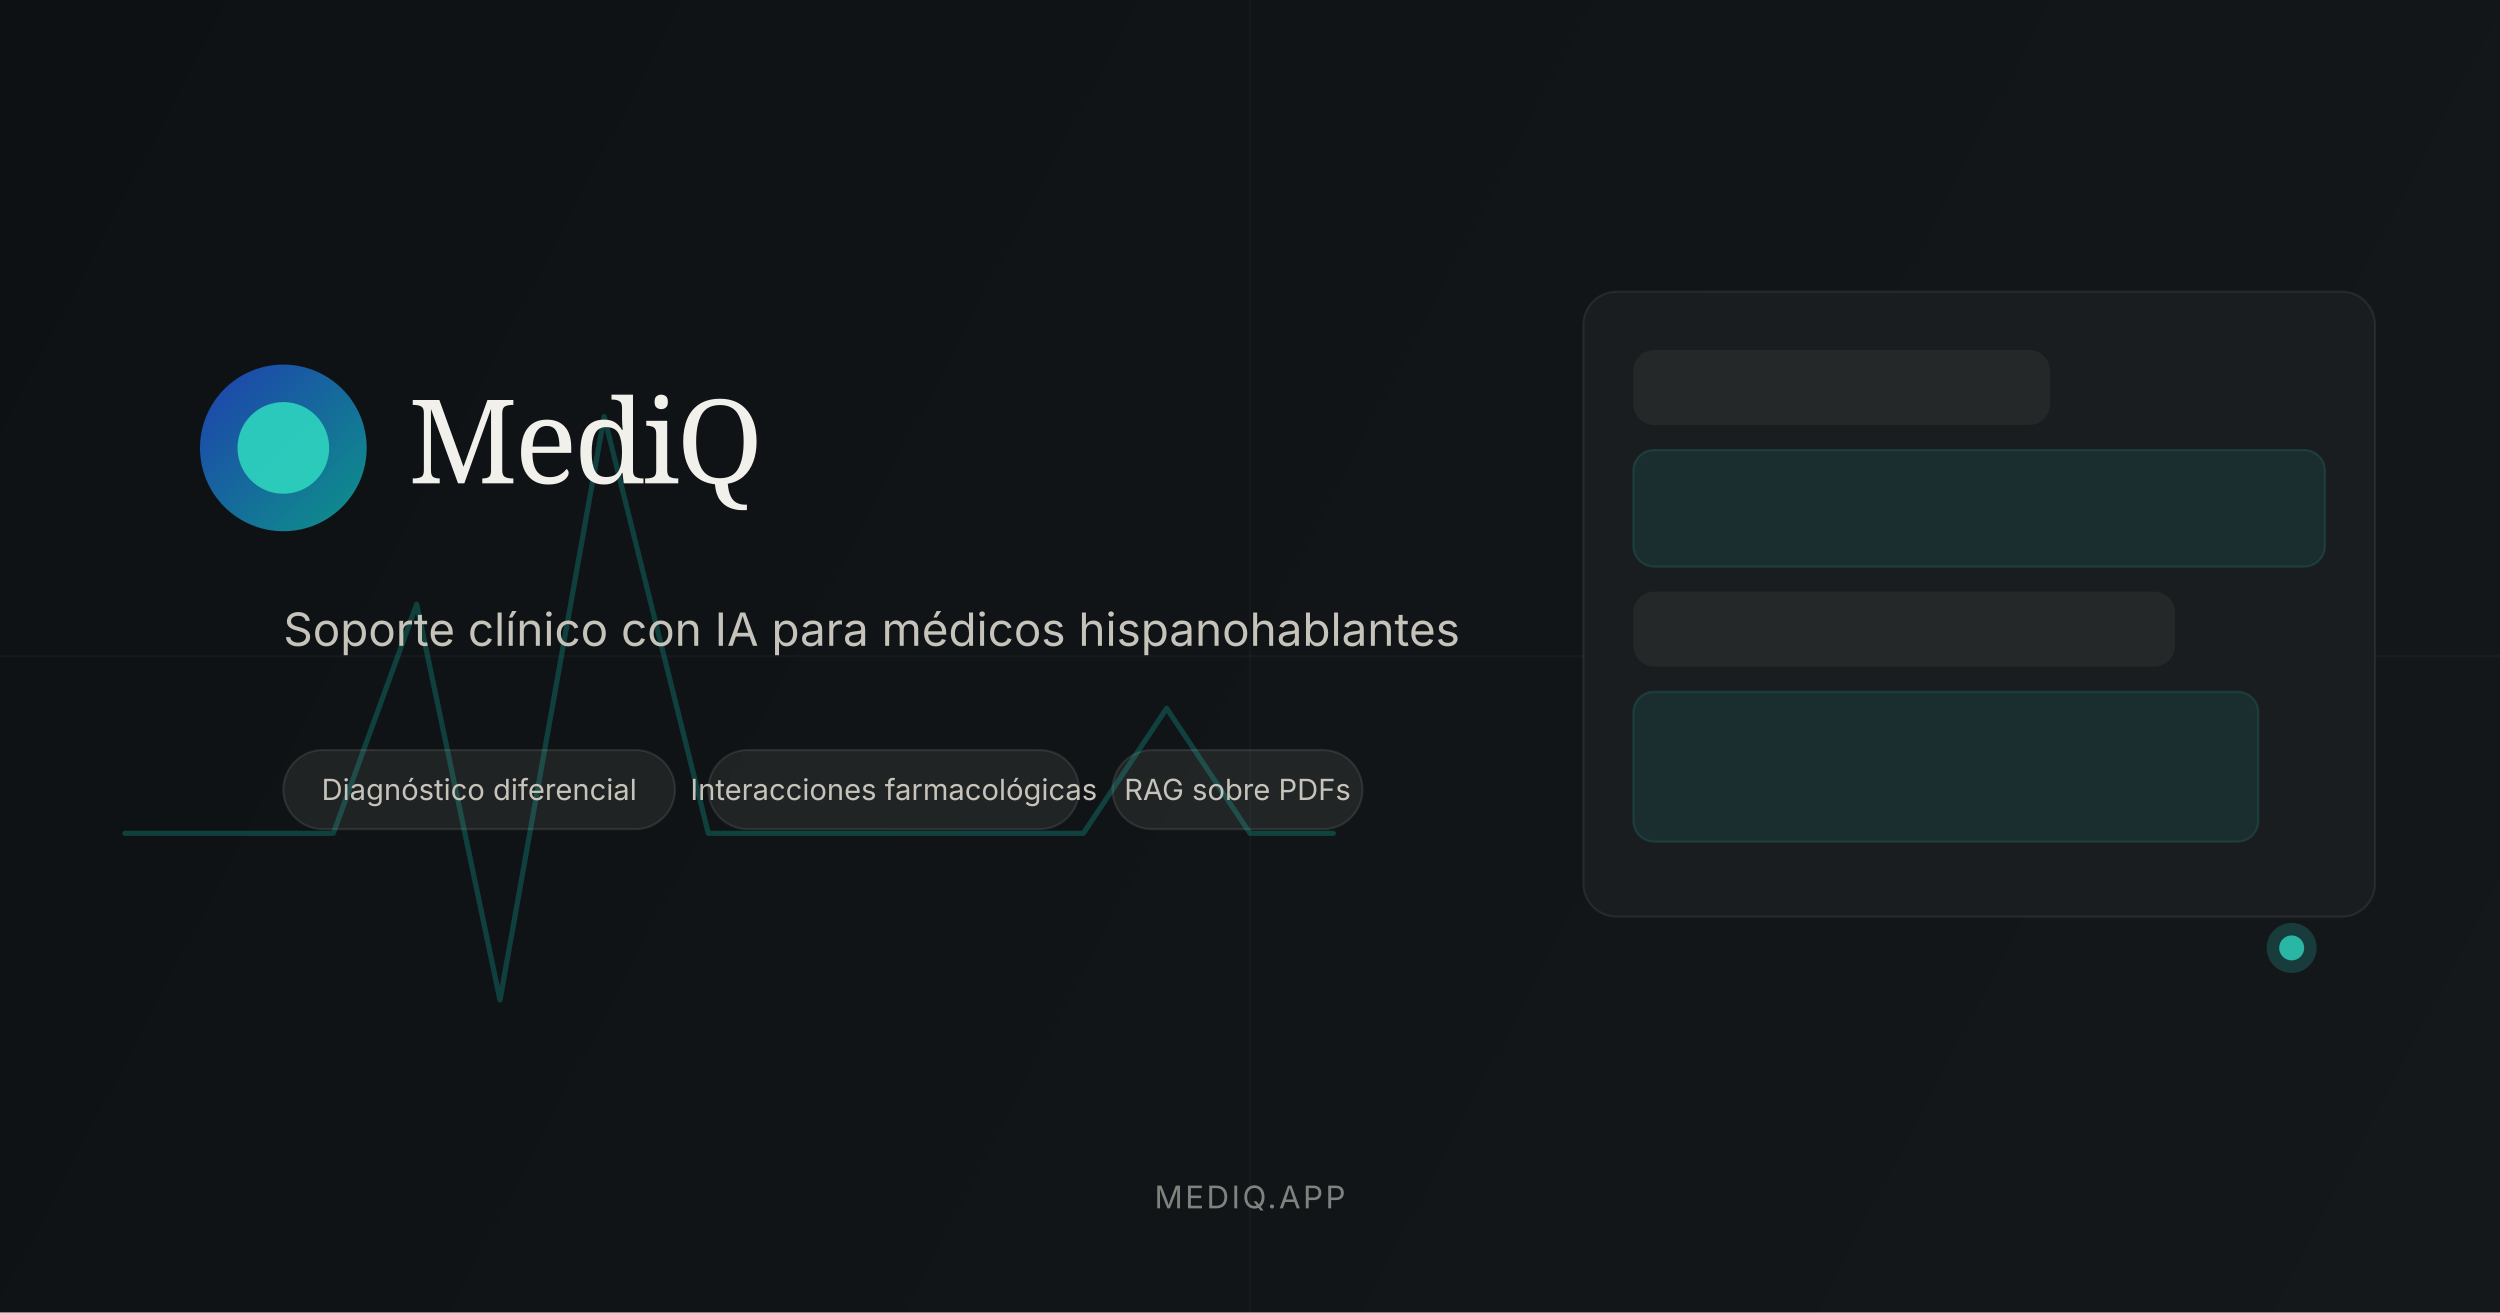
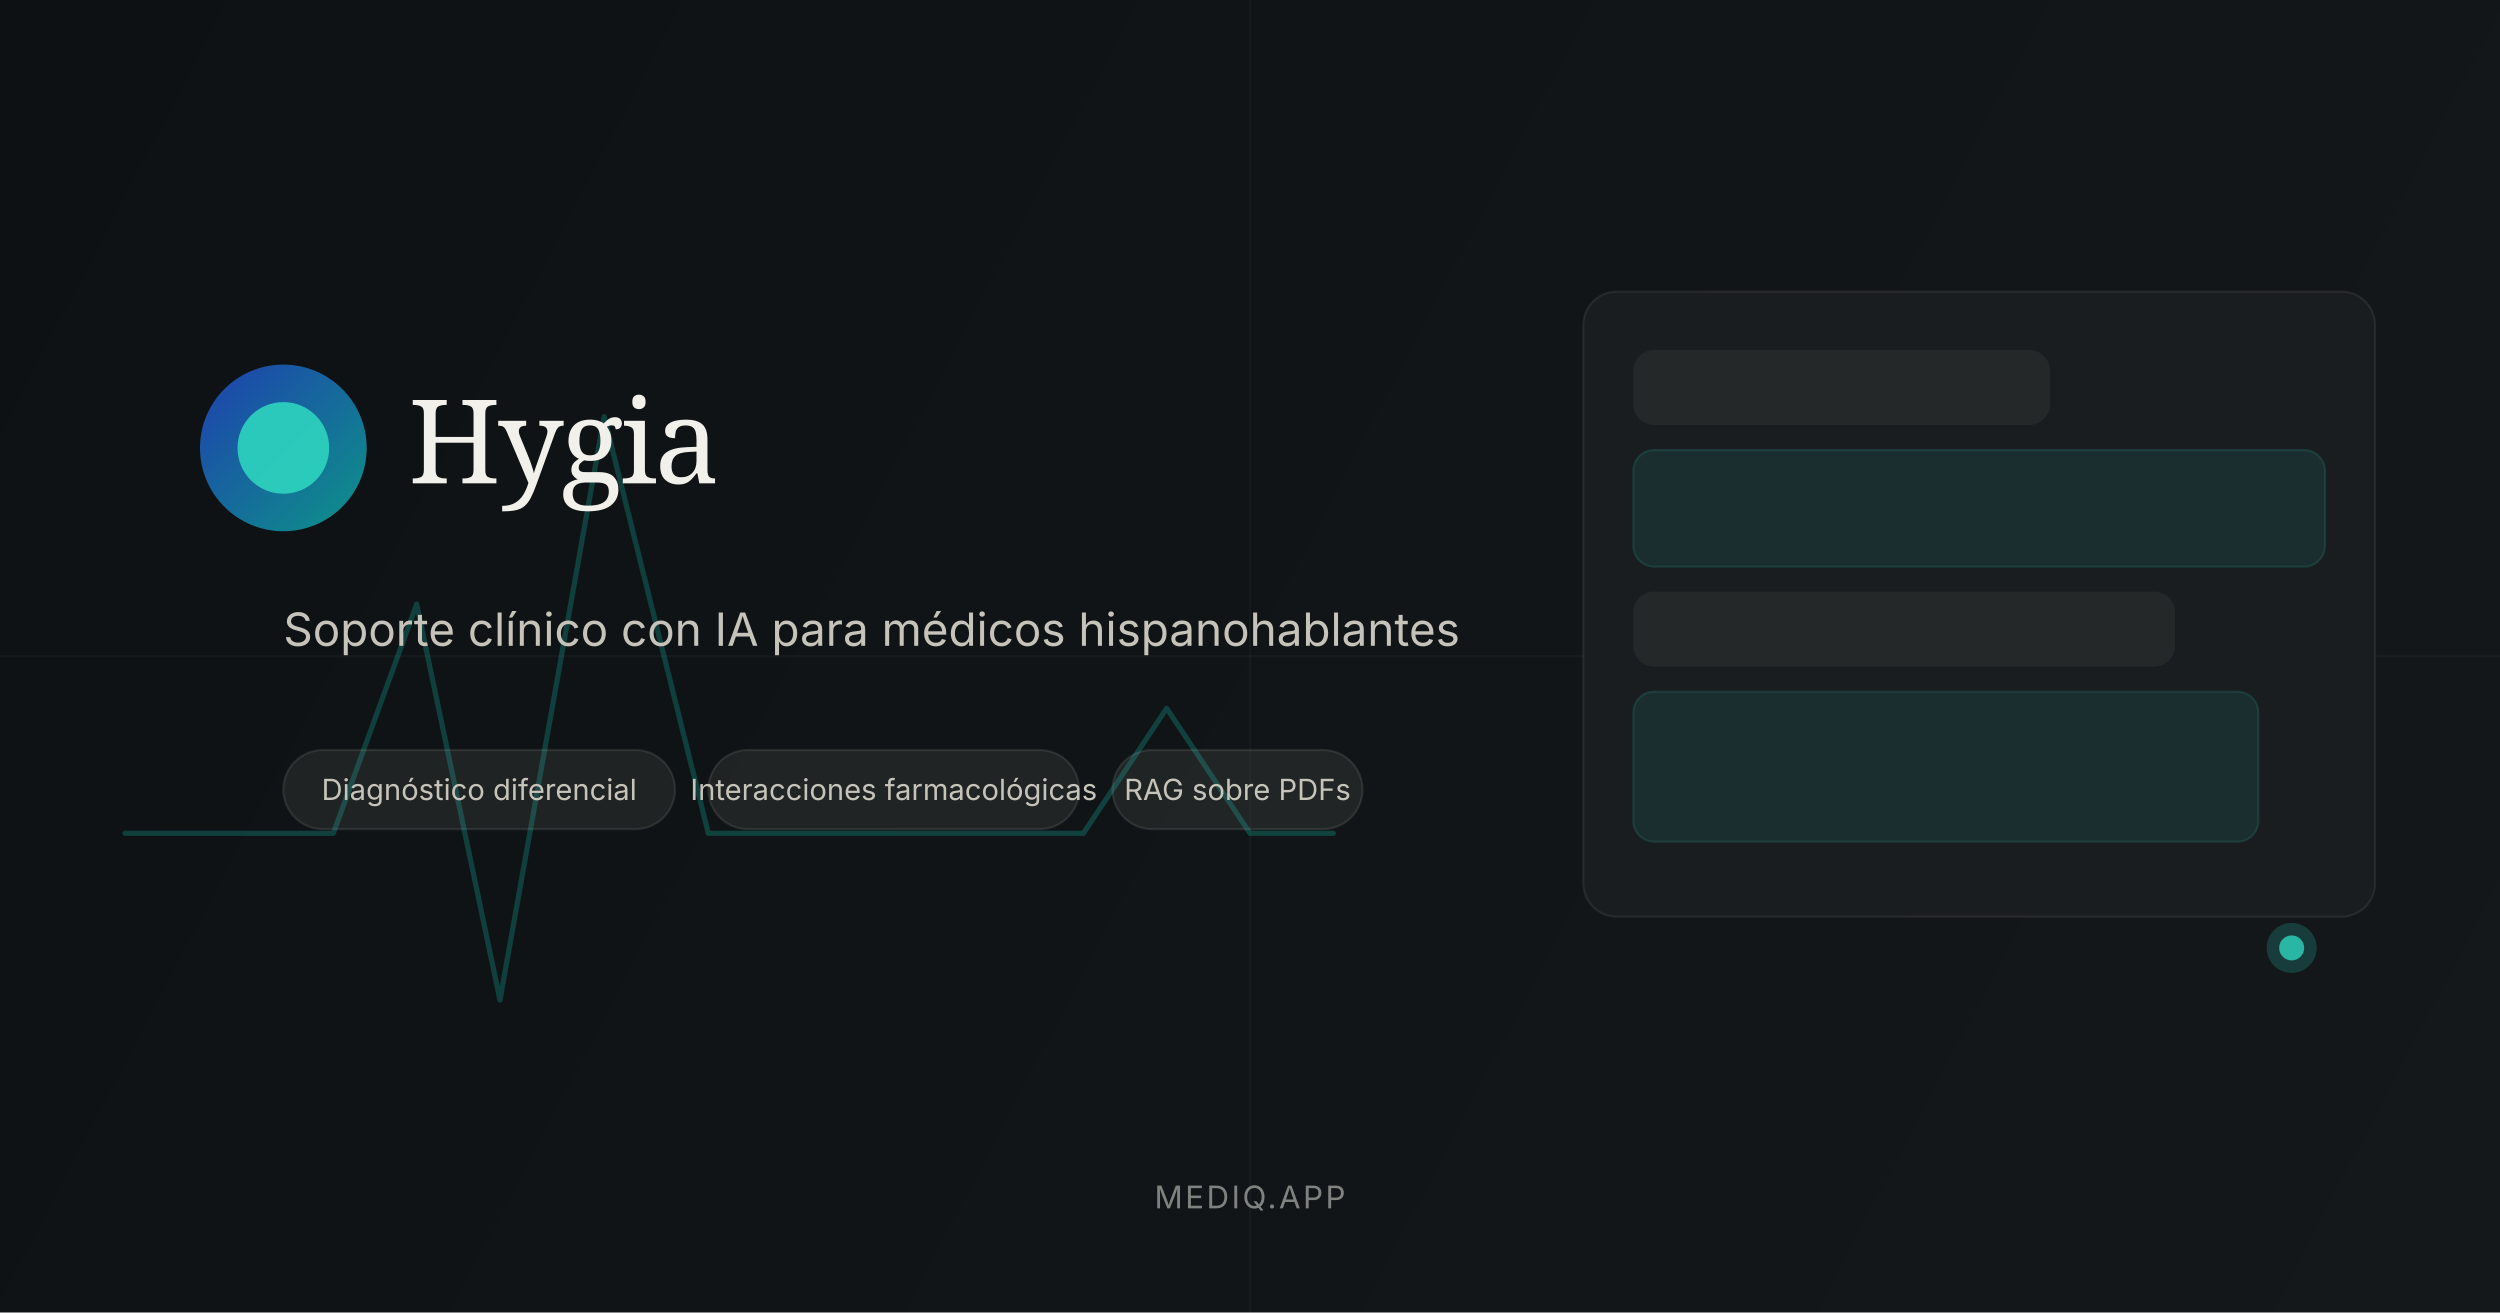
<svg xmlns="http://www.w3.org/2000/svg" width="1200" height="630" viewBox="0 0 1200 630">
  <defs>
    <linearGradient id="bg" x1="0" y1="0" x2="1200" y2="630" gradientUnits="userSpaceOnUse">
      <stop offset="0%" stop-color="#0e1113" />
      <stop offset="100%" stop-color="#14181b" />
    </linearGradient>
    <linearGradient id="accent" x1="0" y1="0" x2="1" y2="1">
      <stop offset="0%" stop-color="#1e40af" />
      <stop offset="100%" stop-color="#0d9488" />
    </linearGradient>
  </defs>
  <rect width="1200" height="630" fill="url(#bg)" />
  <line x1="0" y1="315" x2="1200" y2="315" stroke="#f2f0ea08" stroke-width="1" />
  <line x1="600" y1="0" x2="600" y2="630" stroke="#f2f0ea08" stroke-width="1" />
  <polyline points="60,400 160,400 200,290 240,480 290,200 340,400 520,400 560,340 600,400 640,400" fill="none" stroke="#0d9488" stroke-width="2.5" stroke-linecap="round" stroke-linejoin="round" opacity="0.35" />
  <circle cx="136" cy="215" r="40" fill="url(#accent)" />
  <circle cx="136" cy="215" r="22" fill="#2dd4bf" opacity="0.9" />
-   <text x="196" y="232" font-family="Georgia, serif" font-size="56" font-weight="400" fill="#f2f0ea" letter-spacing="-1.5">MediQ</text>
+   <text x="196" y="232" font-family="Georgia, serif" font-size="56" font-weight="400" fill="#f2f0ea" letter-spacing="-1.5">Hygia</text>
  <text x="136" y="310" font-family="-apple-system, system-ui, sans-serif" font-size="22" fill="#c6c3ba" letter-spacing="0">Soporte clínico con IA para médicos hispanohablantes</text>
  <rect x="136" y="360" width="188" height="38" rx="19" fill="#f2f0ea12" stroke="#f2f0ea1a" stroke-width="1" />
  <text x="230" y="384" font-family="-apple-system, system-ui, sans-serif" font-size="14" fill="#c6c3ba" text-anchor="middle">Diagnóstico diferencial</text>
  <rect x="340" y="360" width="178" height="38" rx="19" fill="#f2f0ea12" stroke="#f2f0ea1a" stroke-width="1" />
  <text x="429" y="384" font-family="-apple-system, system-ui, sans-serif" font-size="14" fill="#c6c3ba" text-anchor="middle">Interacciones farmacológicas</text>
  <rect x="534" y="360" width="120" height="38" rx="19" fill="#f2f0ea12" stroke="#f2f0ea1a" stroke-width="1" />
  <text x="594" y="384" font-family="-apple-system, system-ui, sans-serif" font-size="14" fill="#c6c3ba" text-anchor="middle">RAG sobre PDFs</text>
  <rect x="760" y="140" width="380" height="300" rx="16" fill="#191d20" stroke="#f2f0ea14" stroke-width="1" />
  <rect x="784" y="168" width="200" height="36" rx="10" fill="#f2f0ea0d" />
  <rect x="784" y="216" width="332" height="56" rx="10" fill="#2dd4bf18" stroke="#2dd4bf22" stroke-width="1" />
  <rect x="784" y="284" width="260" height="36" rx="10" fill="#f2f0ea0d" />
  <rect x="784" y="332" width="300" height="72" rx="10" fill="#2dd4bf18" stroke="#2dd4bf22" stroke-width="1" />
  <circle cx="1100" cy="455" r="6" fill="#2dd4bf" opacity="0.8" />
  <circle cx="1100" cy="455" r="12" fill="#2dd4bf" opacity="0.2" />
  <text x="600" y="580" font-family="-apple-system, system-ui, sans-serif" font-size="15" fill="#7f837f" text-anchor="middle" letter-spacing="0.08em">MEDIQ.APP</text>
</svg>
